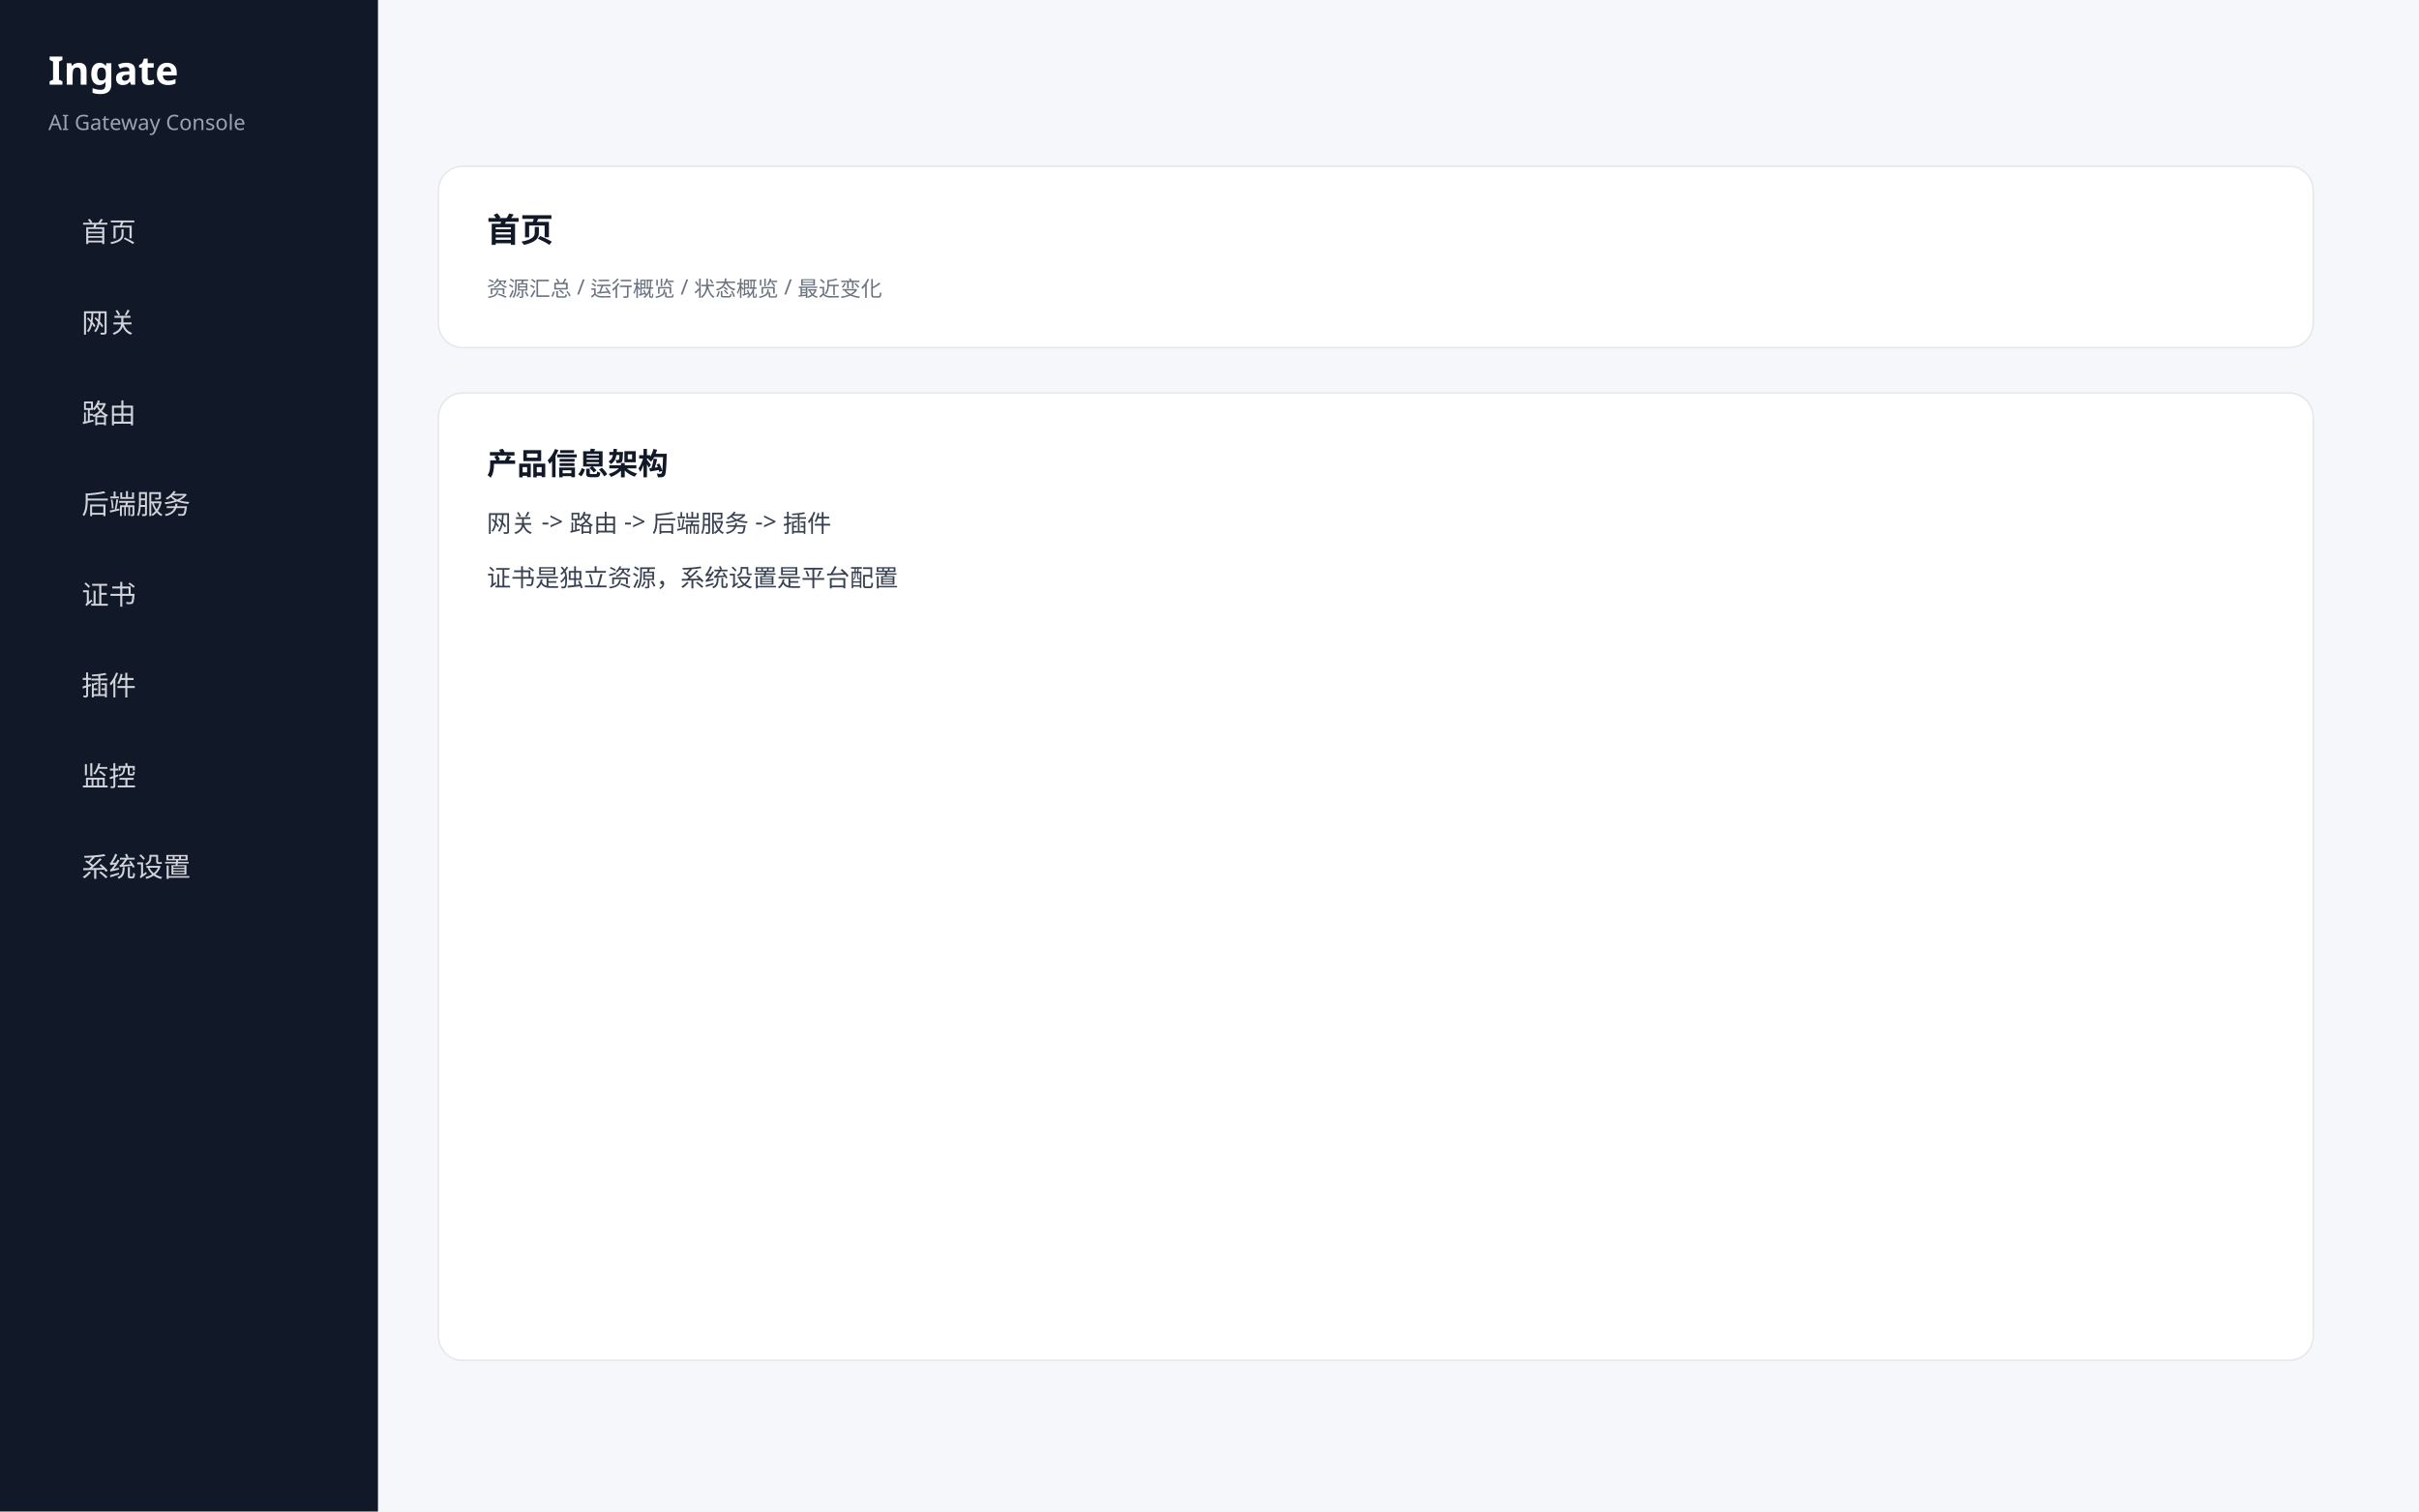
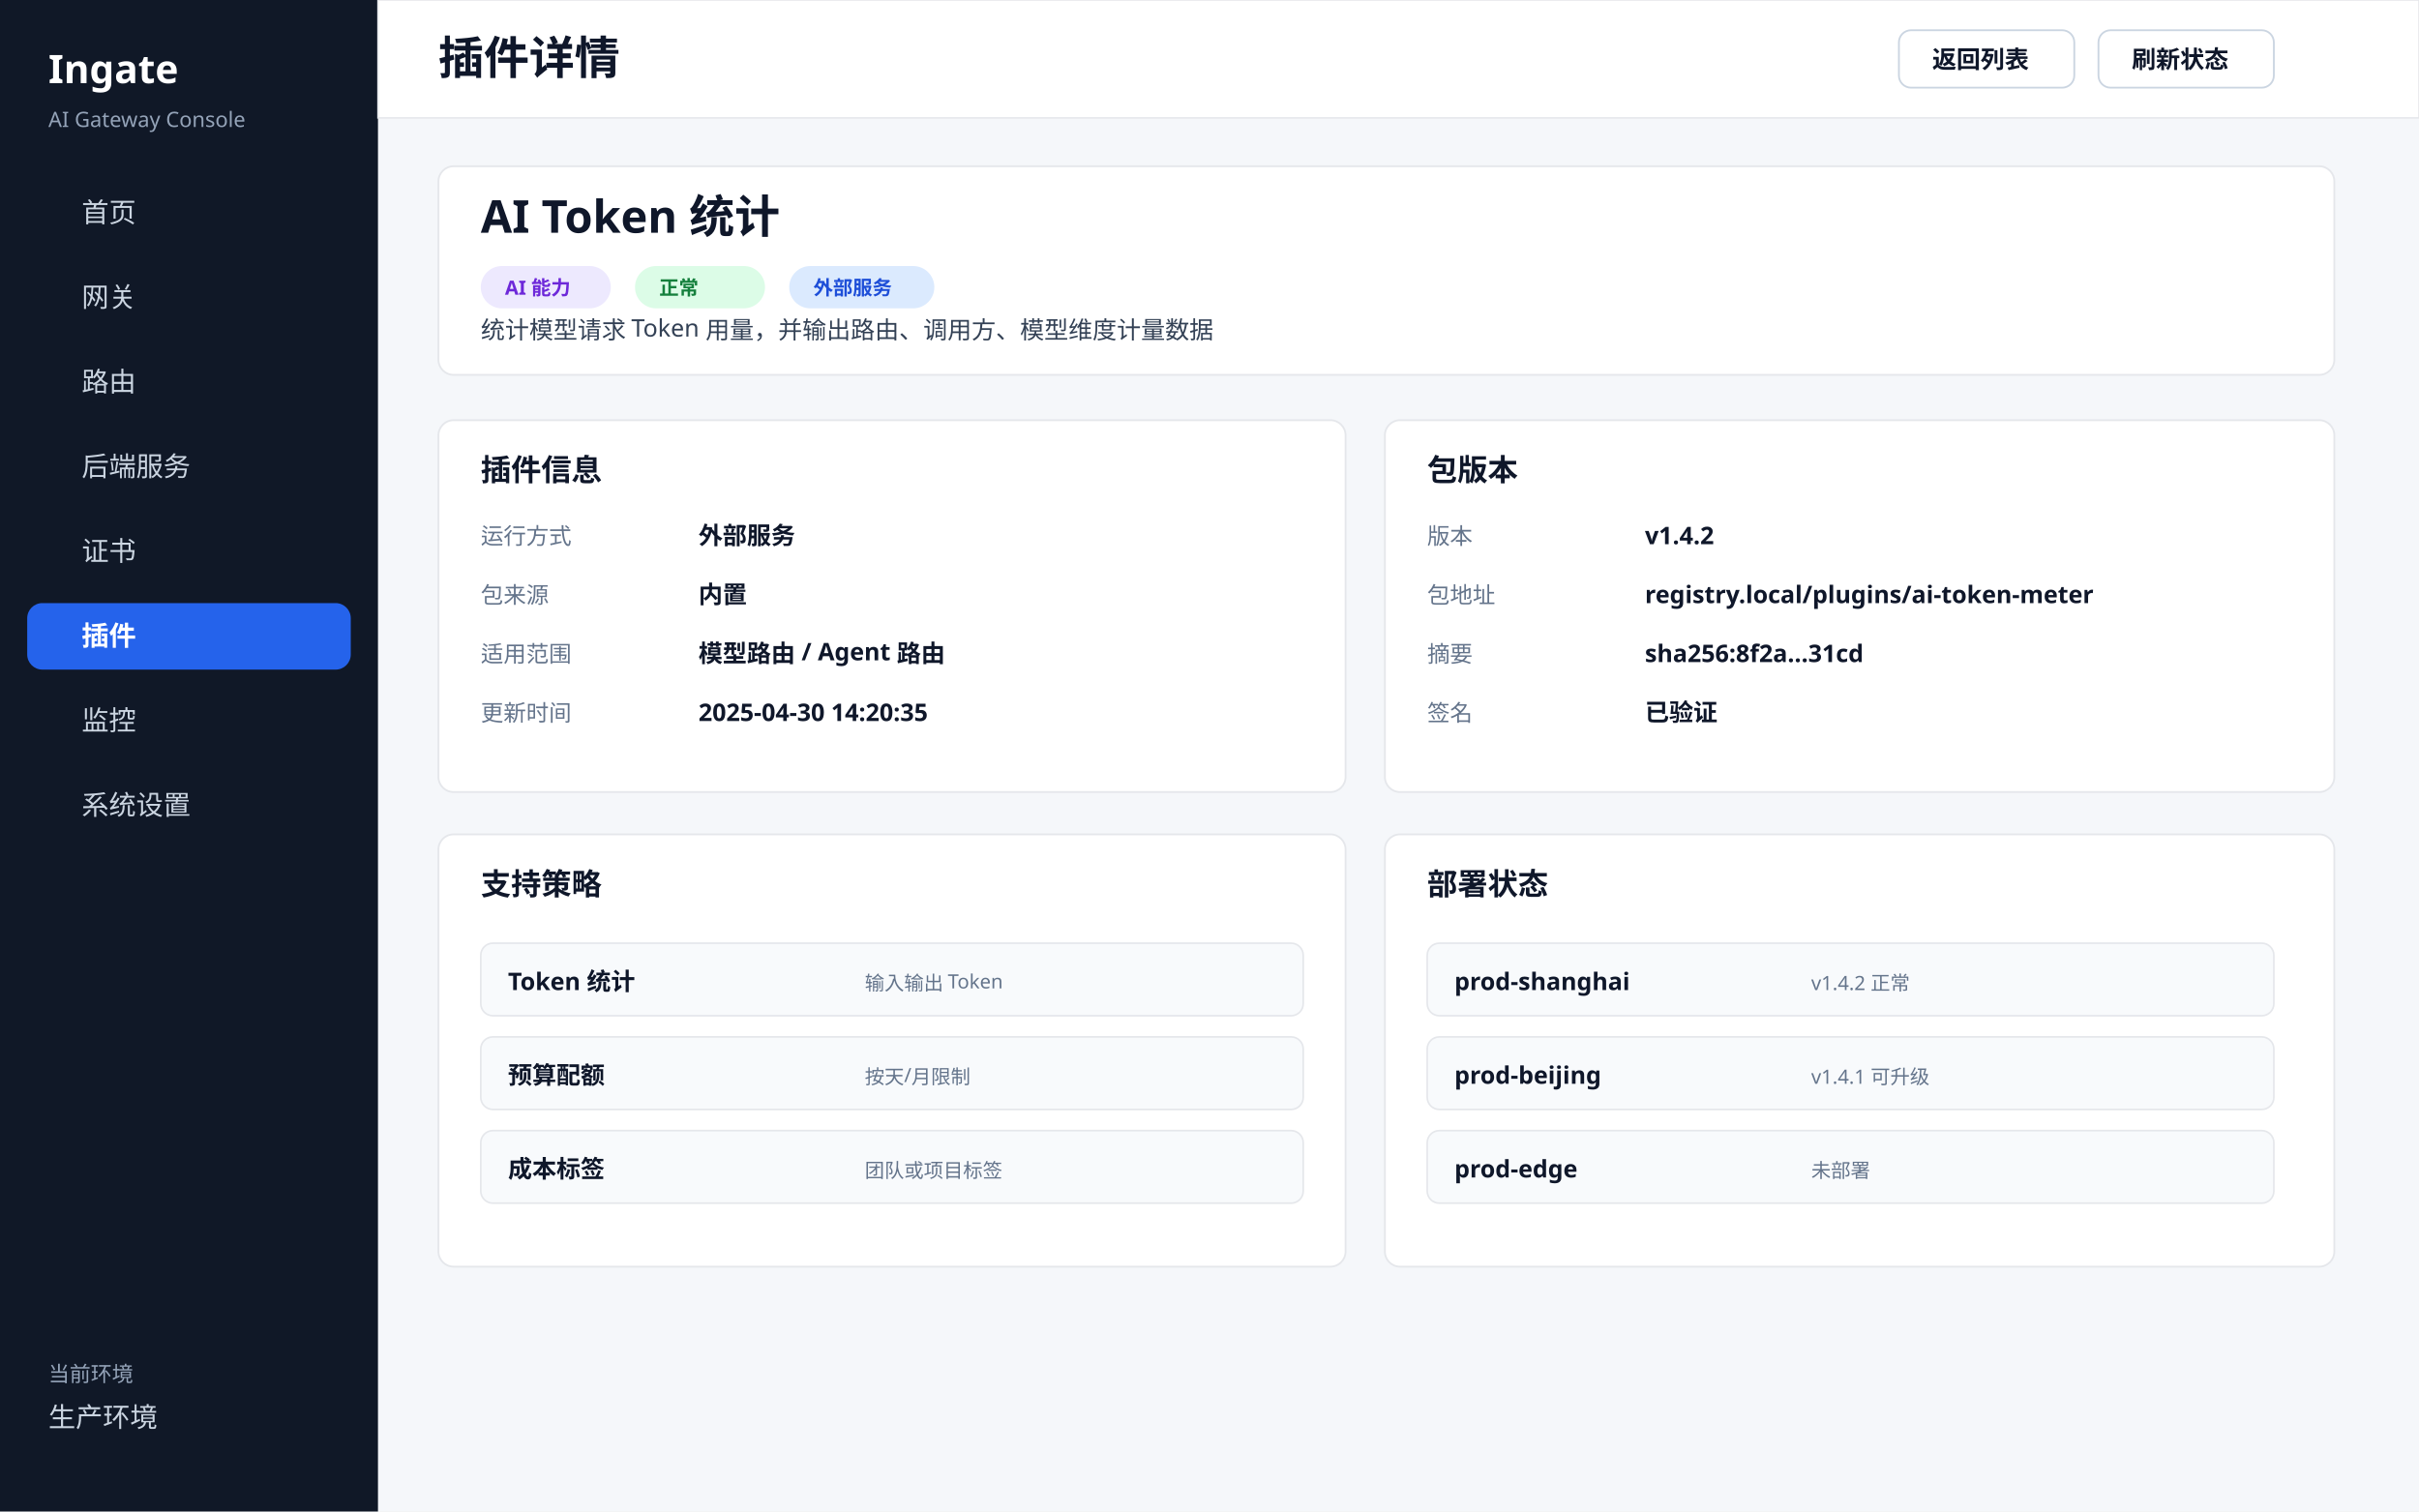
- <svg xmlns="http://www.w3.org/2000/svg" width="1600" height="1000" viewBox="0 0 1600 1000">
-   <rect width="1600" height="1000" fill="#f5f7fa" />
-   <rect x="0" y="0" width="250" height="1000" fill="#111827" />
-   <text x="32" y="56" fill="#fff" font-family="PingFang SC, sans-serif" font-size="26" font-weight="700">Ingate</text>
-   <text x="32" y="86" fill="#9ca3af" font-family="PingFang SC, sans-serif" font-size="14">AI Gateway Console</text>
-   <text x="54" y="160" fill="#d1d5db" font-family="PingFang SC, sans-serif" font-size="18" font-weight="500">首页</text>
-   <text x="54" y="220" fill="#d1d5db" font-family="PingFang SC, sans-serif" font-size="18" font-weight="500">网关</text>
-   <text x="54" y="280" fill="#d1d5db" font-family="PingFang SC, sans-serif" font-size="18" font-weight="500">路由</text>
-   <text x="54" y="340" fill="#d1d5db" font-family="PingFang SC, sans-serif" font-size="18" font-weight="500">后端服务</text>
-   <text x="54" y="400" fill="#d1d5db" font-family="PingFang SC, sans-serif" font-size="18" font-weight="500">证书</text>
-   <text x="54" y="460" fill="#d1d5db" font-family="PingFang SC, sans-serif" font-size="18" font-weight="500">插件</text>
-   <text x="54" y="520" fill="#d1d5db" font-family="PingFang SC, sans-serif" font-size="18" font-weight="500">监控</text>
-   <text x="54" y="580" fill="#d1d5db" font-family="PingFang SC, sans-serif" font-size="18" font-weight="500">系统设置</text>
-   <rect x="290" y="110" width="1240" height="120" rx="16" fill="#fff" stroke="#e5e7eb" />
-   <text x="322" y="160" fill="#111827" font-family="PingFang SC, sans-serif" font-size="22" font-weight="700">首页</text>
-   <text x="322" y="196" fill="#6b7280" font-family="PingFang SC, sans-serif" font-size="14">资源汇总 / 运行概览 / 状态概览 / 最近变化</text>
-   <rect x="290" y="260" width="1240" height="640" rx="16" fill="#fff" stroke="#e5e7eb" />
-   <text x="322" y="314" fill="#111827" font-family="PingFang SC, sans-serif" font-size="20" font-weight="700">产品信息架构</text>
-   <text x="322" y="352" fill="#374151" font-family="PingFang SC, sans-serif" font-size="16">网关 -&gt; 路由 -&gt; 后端服务 -&gt; 插件</text>
-   <text x="322" y="388" fill="#374151" font-family="PingFang SC, sans-serif" font-size="16">证书是独立资源，系统设置是平台配置</text>
+ <svg xmlns="http://www.w3.org/2000/svg" width="1600" height="1000" viewBox="0 0 1600 1000" fill="none">
+   <defs>
+     <style>
+       .page{fill:#f5f7fa}.sidebar{fill:#101827}.sidebar-active{fill:#2563eb}.topbar{fill:#fff;stroke:#e5e7eb}
+       .card{fill:#fff;stroke:#e5e7eb;stroke-width:1.2}.panel{fill:#f8fafc;stroke:#e5e7eb;stroke-width:1.1}.input{fill:#fff;stroke:#cbd5e1;stroke-width:1.2}
+       .ghost{fill:#fff;stroke:#cbd5e1;stroke-width:1.2}.button{fill:#2563eb}.table-head{fill:#f8fafc}.line{stroke:#e5e7eb}.strong-line{stroke:#93c5fd;stroke-width:2.4}
+       .brand{font:800 26px "PingFang SC","Hiragino Sans GB","Microsoft YaHei",sans-serif;fill:#fff}
+       .title{font:700 30px "PingFang SC","Hiragino Sans GB","Microsoft YaHei",sans-serif;fill:#0f172a}
+       .section{font:700 20px "PingFang SC","Hiragino Sans GB","Microsoft YaHei",sans-serif;fill:#0f172a}
+       .label{font:500 15px "PingFang SC","Hiragino Sans GB","Microsoft YaHei",sans-serif;fill:#64748b}
+       .body{font:400 16px "PingFang SC","Hiragino Sans GB","Microsoft YaHei",sans-serif;fill:#334155}
+       .body-strong{font:600 16px "PingFang SC","Hiragino Sans GB","Microsoft YaHei",sans-serif;fill:#0f172a}
+       .small{font:400 13px "PingFang SC","Hiragino Sans GB","Microsoft YaHei",sans-serif;fill:#64748b}
+       .metric{font:800 30px "PingFang SC","Hiragino Sans GB","Microsoft YaHei",sans-serif;fill:#0f172a}
+       .sidebar-text{font:500 18px "PingFang SC","Hiragino Sans GB","Microsoft YaHei",sans-serif;fill:#cbd5e1}
+       .sidebar-active-text{font:700 18px "PingFang SC","Hiragino Sans GB","Microsoft YaHei",sans-serif;fill:#fff}
+       .sidebar-muted{font:400 14px "PingFang SC","Hiragino Sans GB","Microsoft YaHei",sans-serif;fill:#94a3b8}
+       .button-text{font:700 16px "PingFang SC","Hiragino Sans GB","Microsoft YaHei",sans-serif;fill:#fff}
+       .placeholder{font:400 15px "PingFang SC","Hiragino Sans GB","Microsoft YaHei",sans-serif;fill:#94a3b8}
+       .required{fill:#ef4444}.help{fill:#2563eb}
+       .chip-blue{fill:#dbeafe}.chip-green{fill:#dcfce7}.chip-orange{fill:#ffedd5}.chip-purple{fill:#ede9fe}.chip-gray{fill:#f1f5f9}.chip-red{fill:#fee2e2}
+       .chip-text-blue{font:700 13px "PingFang SC","Hiragino Sans GB","Microsoft YaHei",sans-serif;fill:#1d4ed8}
+       .chip-text-green{font:700 13px "PingFang SC","Hiragino Sans GB","Microsoft YaHei",sans-serif;fill:#15803d}
+       .chip-text-orange{font:700 13px "PingFang SC","Hiragino Sans GB","Microsoft YaHei",sans-serif;fill:#c2410c}
+       .chip-text-purple{font:700 13px "PingFang SC","Hiragino Sans GB","Microsoft YaHei",sans-serif;fill:#6d28d9}
+       .chip-text-gray{font:700 13px "PingFang SC","Hiragino Sans GB","Microsoft YaHei",sans-serif;fill:#475569}
+       .chip-text-red{font:700 13px "PingFang SC","Hiragino Sans GB","Microsoft YaHei",sans-serif;fill:#b91c1c}
+     </style>
+   </defs>
+   <rect x="0" y="0" width="1600" height="1000" rx="0" class="page" />
+   <rect x="0" y="0" width="250" height="1000" rx="0" class="sidebar" />
+   <text x="32" y="55" class="brand">Ingate</text>
+   <text x="32" y="84" class="sidebar-muted">AI Gateway Console</text>
+   <text x="54" y="147" class="sidebar-text">首页</text>
+   <text x="54" y="203" class="sidebar-text">网关</text>
+   <text x="54" y="259" class="sidebar-text">路由</text>
+   <text x="54" y="315" class="sidebar-text">后端服务</text>
+   <text x="54" y="371" class="sidebar-text">证书</text>
+   <rect x="18" y="399" width="214" height="44" rx="10" class="sidebar-active" />
+   <text x="54" y="427" class="sidebar-active-text">插件</text>
+   <text x="54" y="483" class="sidebar-text">监控</text>
+   <text x="54" y="539" class="sidebar-text">系统设置</text>
+   <text x="32" y="914" class="sidebar-muted">当前环境</text>
+   <text x="32" y="944" class="sidebar-text">生产环境</text>
+   <rect x="250" y="0" width="1350" height="78" rx="0" class="topbar" />
+   <text x="290" y="49" class="title">插件详情</text>
+   <rect x="1256" y="20" width="116" height="38" rx="8" class="ghost" />
+   <text x="1278" y="45" class="body-strong">返回列表</text>
+   <rect x="1388" y="20" width="116" height="38" rx="8" class="ghost" />
+   <text x="1410" y="45" class="body-strong">刷新状态</text>
+   <rect x="290" y="110" width="1254" height="138" rx="10" class="card" />
+   <text x="318" y="154" class="title">AI Token 统计</text>
+   <rect x="318" y="176" width="86" height="28" rx="14" class="chip-purple" />
+   <text x="334" y="195" class="chip-text-purple">AI 能力</text>
+   <rect x="420" y="176" width="86" height="28" rx="14" class="chip-green" />
+   <text x="436" y="195" class="chip-text-green">正常</text>
+   <rect x="522" y="176" width="96" height="28" rx="14" class="chip-blue" />
+   <text x="538" y="195" class="chip-text-blue">外部服务</text>
+   <text x="318" y="224" class="body">统计模型请求 Token 用量，并输出路由、调用方、模型维度计量数据</text>
+   <rect x="290" y="278" width="600" height="246" rx="10" class="card" />
+   <text x="318" y="318" class="section">插件信息</text>
+   <text x="318" y="360" class="label">运行方式</text>
+   <text x="462" y="360" class="body-strong">外部服务</text>
+   <text x="318" y="399" class="label">包来源</text>
+   <text x="462" y="399" class="body-strong">内置</text>
+   <text x="318" y="438" class="label">适用范围</text>
+   <text x="462" y="438" class="body-strong">模型路由 / Agent 路由</text>
+   <text x="318" y="477" class="label">更新时间</text>
+   <text x="462" y="477" class="body-strong">2025-04-30 14:20:35</text>
+   <rect x="916" y="278" width="628" height="246" rx="10" class="card" />
+   <text x="944" y="318" class="section">包版本</text>
+   <text x="944" y="360" class="label">版本</text>
+   <text x="1088" y="360" class="body-strong">v1.4.2</text>
+   <text x="944" y="399" class="label">包地址</text>
+   <text x="1088" y="399" class="body-strong">registry.local/plugins/ai-token-meter</text>
+   <text x="944" y="438" class="label">摘要</text>
+   <text x="1088" y="438" class="body-strong">sha256:8f2a...31cd</text>
+   <text x="944" y="477" class="label">签名</text>
+   <text x="1088" y="477" class="body-strong">已验证</text>
+   <rect x="290" y="552" width="600" height="286" rx="10" class="card" />
+   <text x="318" y="592" class="section">支持策略</text>
+   <rect x="318" y="624" width="544" height="48" rx="8" class="panel" />
+   <text x="336" y="655" class="body-strong">Token 统计</text>
+   <text x="572" y="655" class="small">输入输出 Token</text>
+   <rect x="318" y="686" width="544" height="48" rx="8" class="panel" />
+   <text x="336" y="717" class="body-strong">预算配额</text>
+   <text x="572" y="717" class="small">按天/月限制</text>
+   <rect x="318" y="748" width="544" height="48" rx="8" class="panel" />
+   <text x="336" y="779" class="body-strong">成本标签</text>
+   <text x="572" y="779" class="small">团队或项目标签</text>
+   <rect x="916" y="552" width="628" height="286" rx="10" class="card" />
+   <text x="944" y="592" class="section">部署状态</text>
+   <rect x="944" y="624" width="560" height="48" rx="8" class="panel" />
+   <text x="962" y="655" class="body-strong">prod-shanghai</text>
+   <text x="1198" y="655" class="small">v1.4.2 正常</text>
+   <rect x="944" y="686" width="560" height="48" rx="8" class="panel" />
+   <text x="962" y="717" class="body-strong">prod-beijing</text>
+   <text x="1198" y="717" class="small">v1.4.1 可升级</text>
+   <rect x="944" y="748" width="560" height="48" rx="8" class="panel" />
+   <text x="962" y="779" class="body-strong">prod-edge</text>
+   <text x="1198" y="779" class="small">未部署</text>
</svg>
